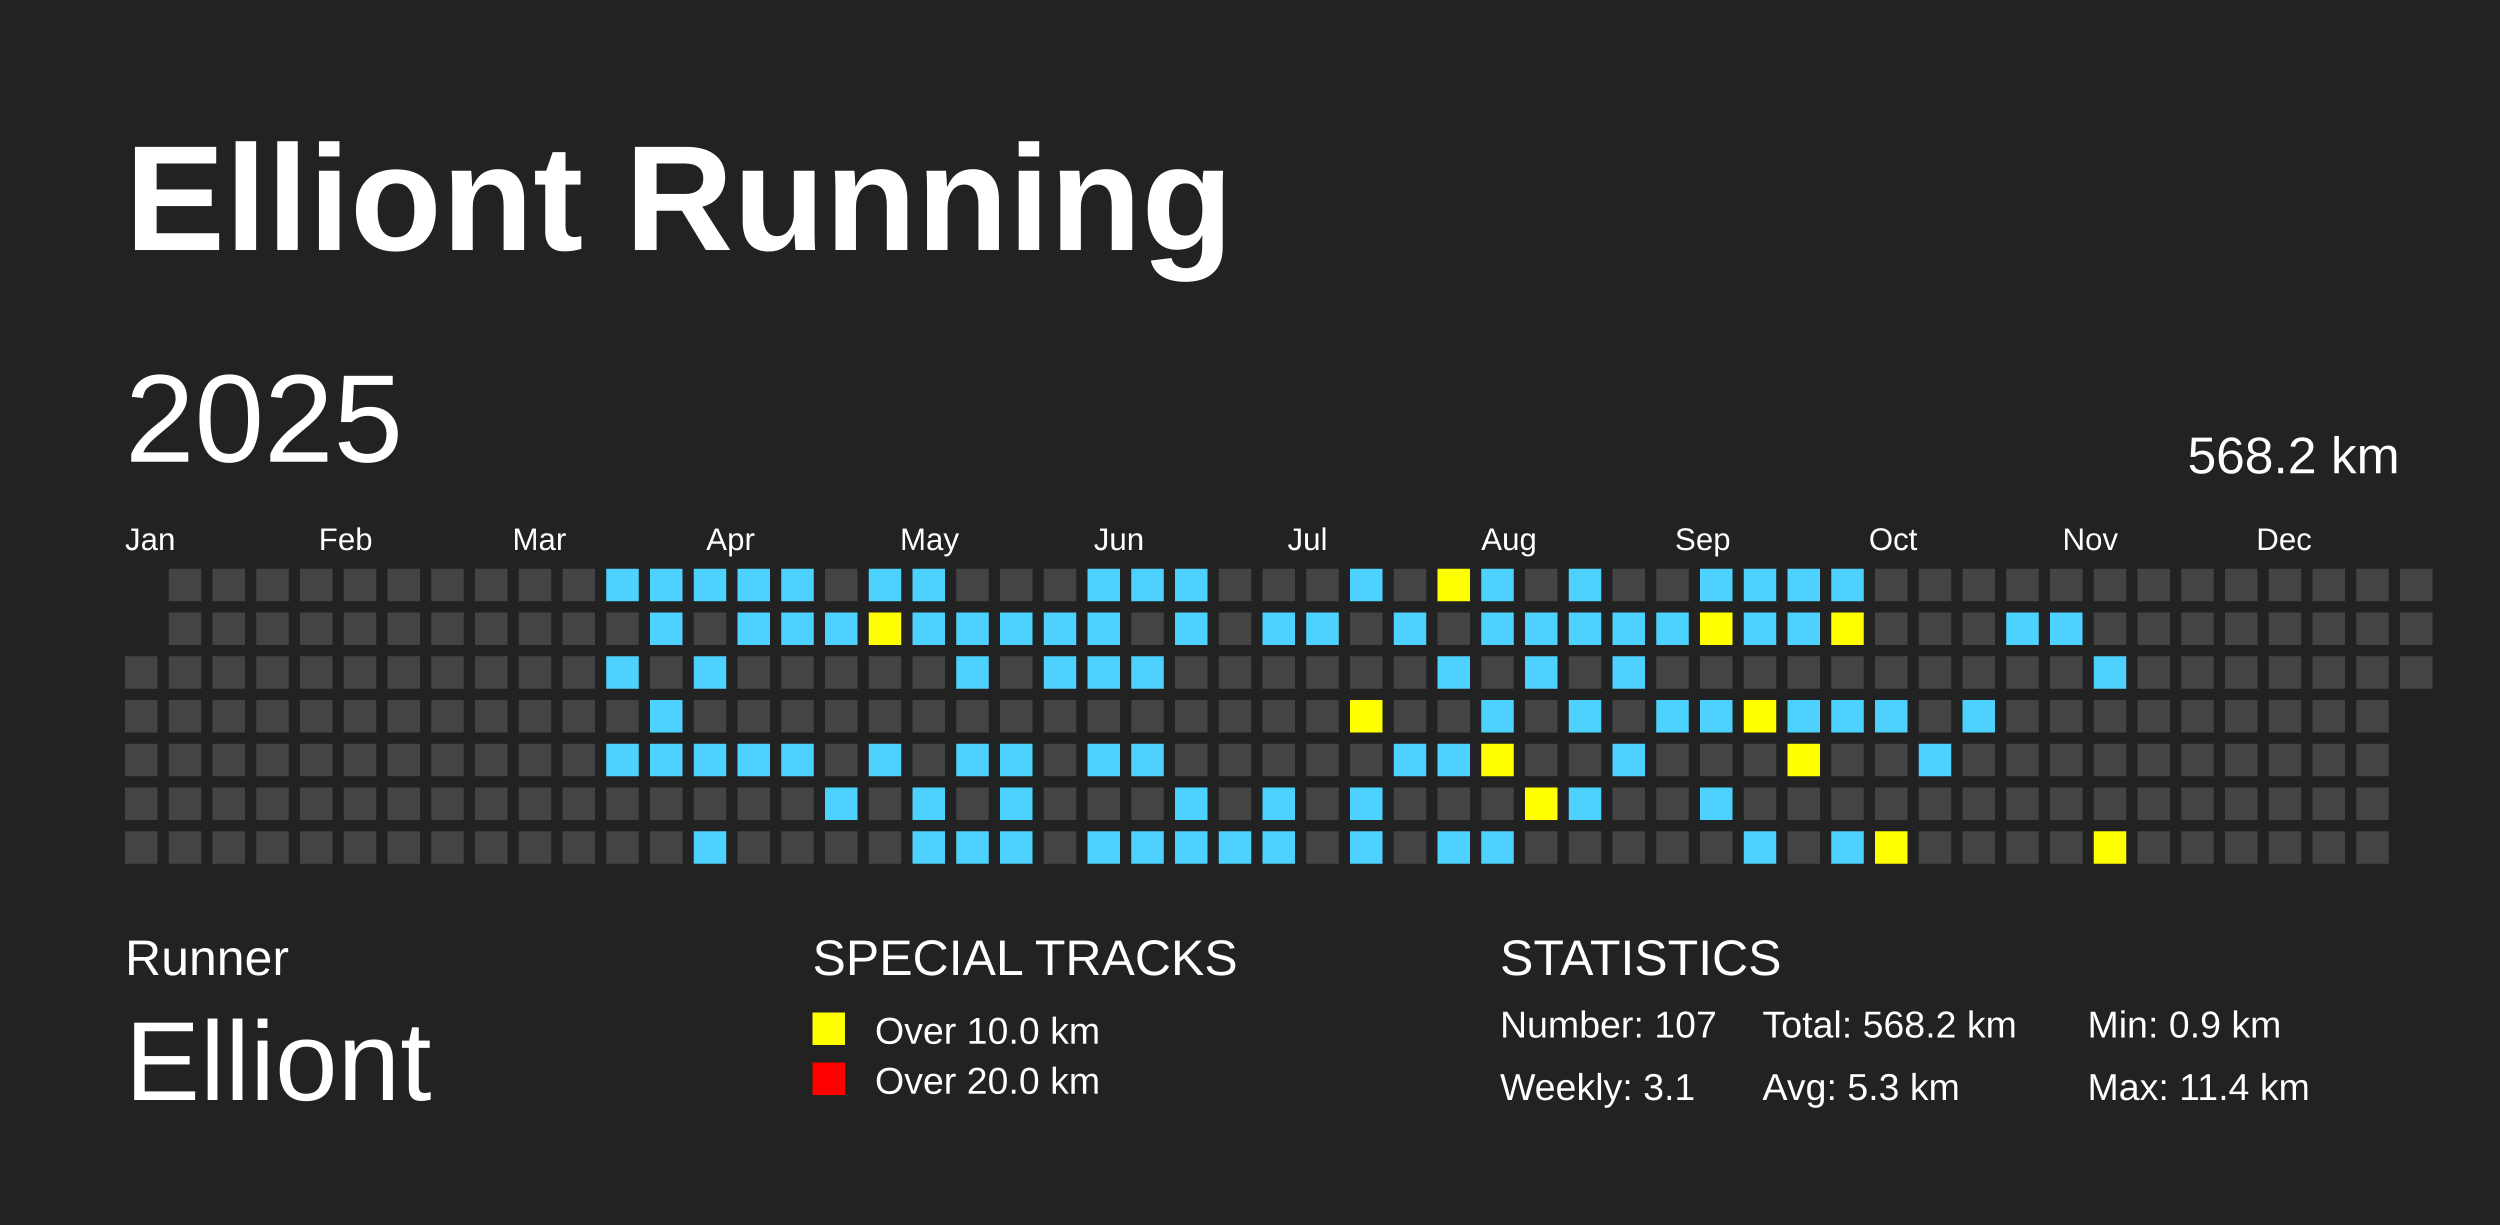
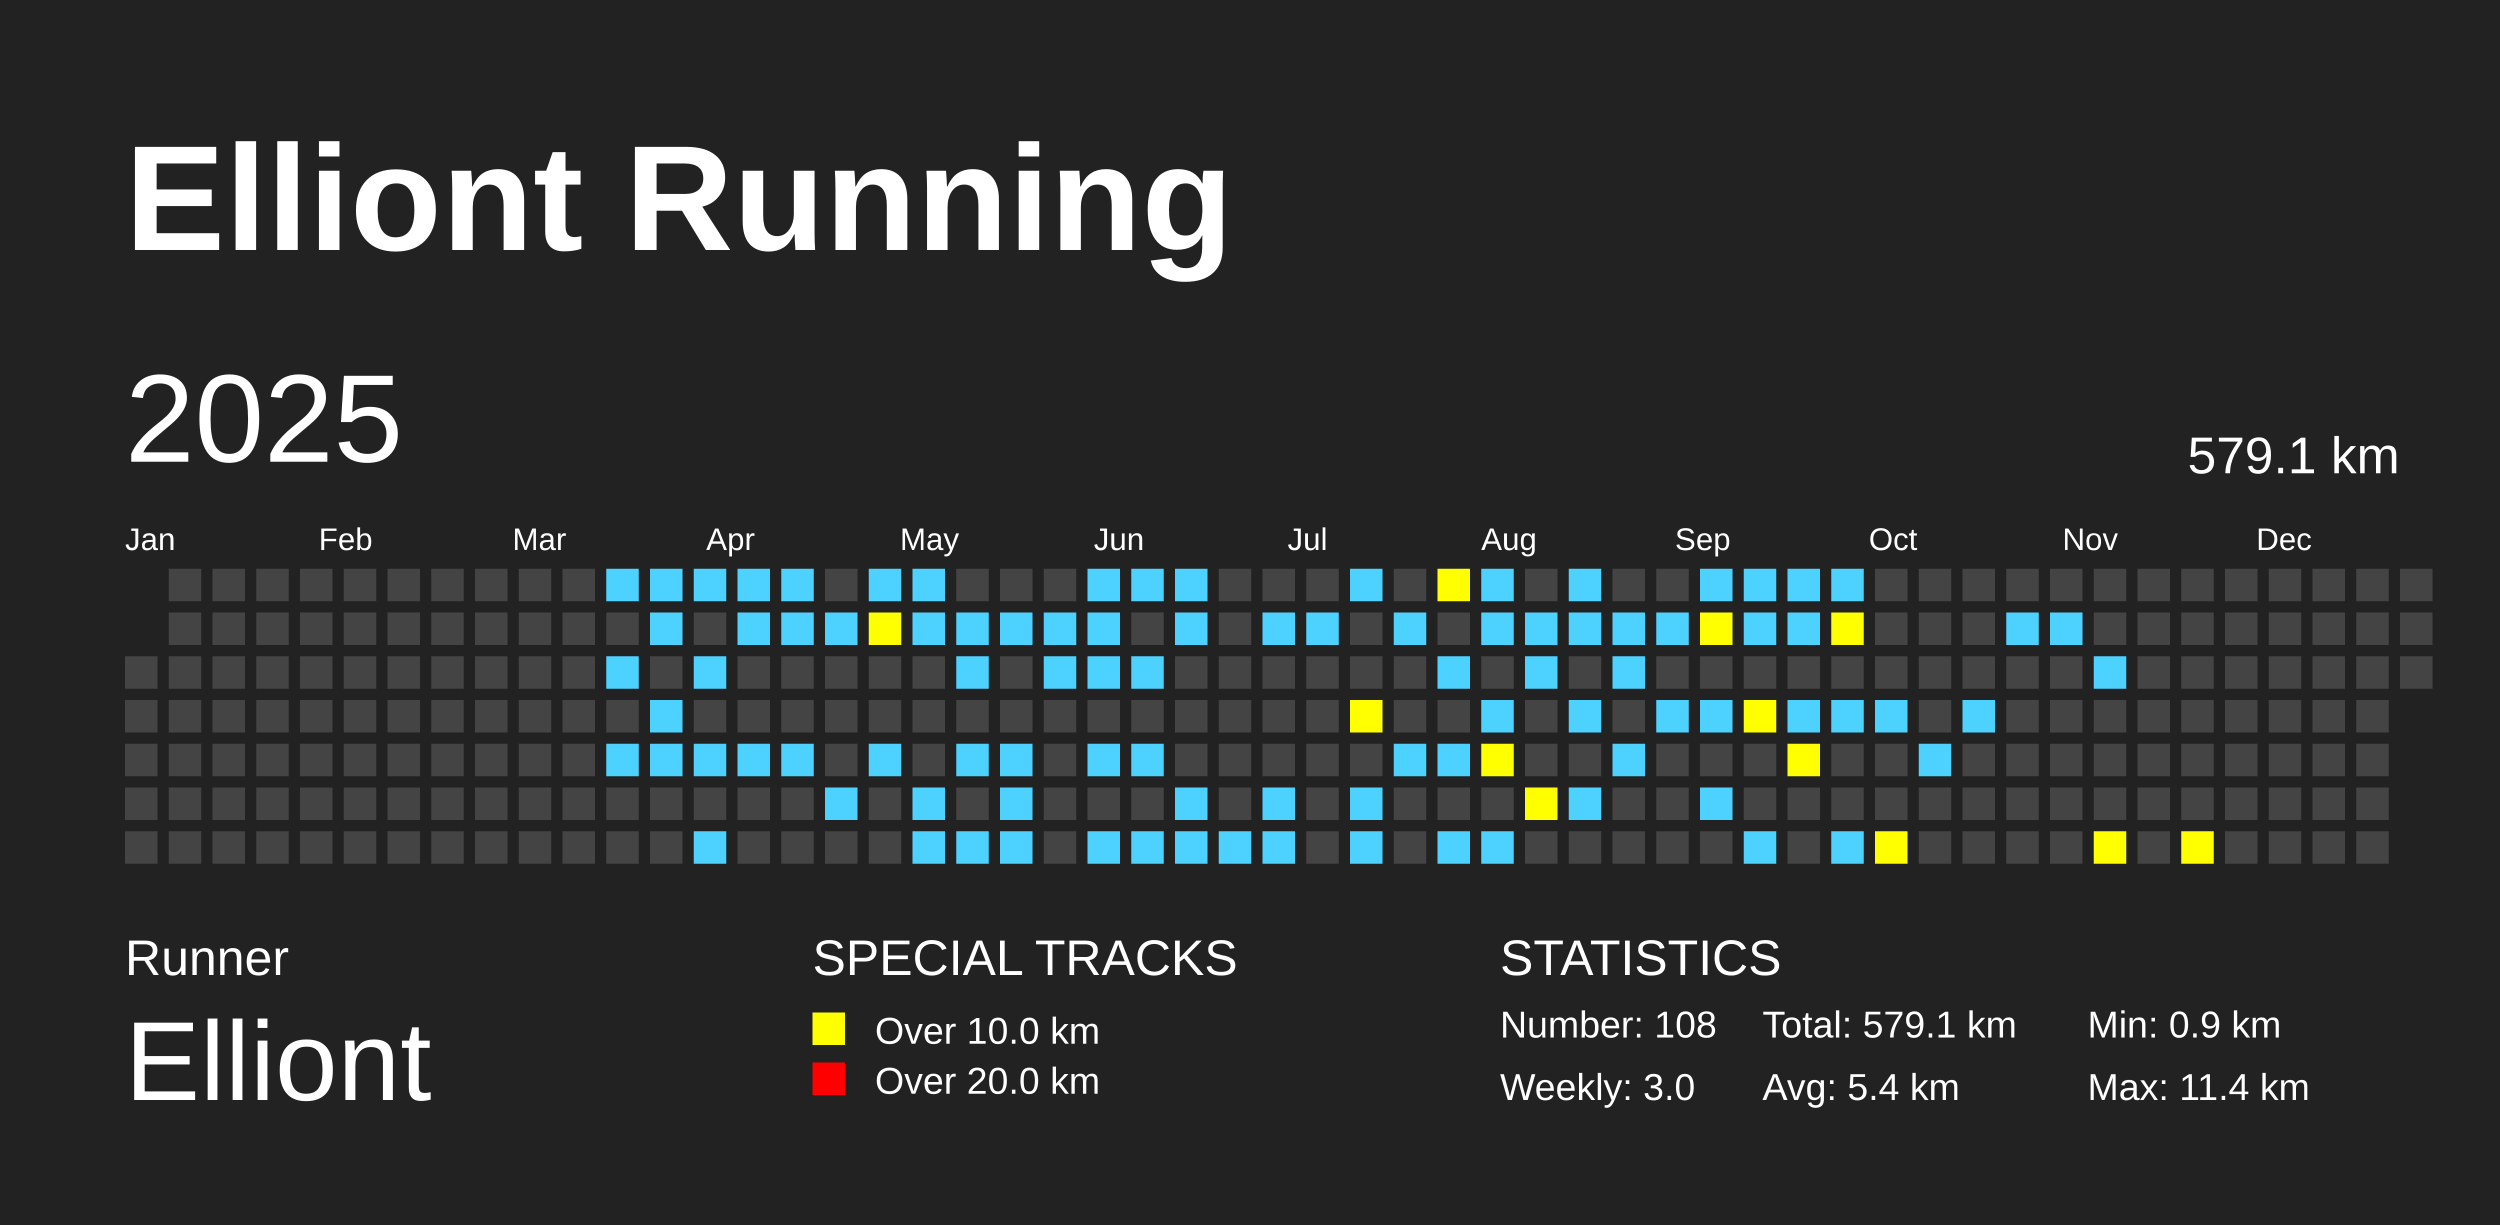
<svg xmlns="http://www.w3.org/2000/svg" baseProfile="full" height="98mm" version="1.1" viewBox="0,0,200,98" width="200mm">
  <defs />
  <rect fill="#222222" height="98" width="200" x="0" y="0" />
  <text fill="#FFFFFF" style="font-size:12px; font-family:Arial; font-weight:bold;" x="10" y="20">Elliont Running</text>
  <text fill="#FFFFFF" style="font-size:4px; font-family:Arial" x="10" y="78">Runner</text>
  <text fill="#FFFFFF" style="font-size:9px; font-family:Arial" x="10" y="88">Elliont</text>
  <text fill="#FFFFFF" style="font-size:4px; font-family:Arial" x="65" y="78">SPECIAL TRACKS</text>
  <rect fill="yellow" height="2.6" width="2.6" x="65" y="81" />
  <text fill="#FFFFFF" style="font-size:3px; font-family:Arial" x="70" y="83.5">Over 10.0 km</text>
  <rect fill="red" height="2.6" width="2.6" x="65" y="85" />
  <text fill="#FFFFFF" style="font-size:3px; font-family:Arial" x="70" y="87.5">Over 20.0 km</text>
  <text fill="#FFFFFF" style="font-size:4px; font-family:Arial" x="120" y="78">STATISTICS</text>
-   <text fill="#FFFFFF" style="font-size:3px; font-family:Arial" x="120" y="83">Number: 107</text>
-   <text fill="#FFFFFF" style="font-size:3px; font-family:Arial" x="120" y="88">Weekly: 3.1</text>
-   <text fill="#FFFFFF" style="font-size:3px; font-family:Arial" x="141" y="83">Total: 568.2 km</text>
-   <text fill="#FFFFFF" style="font-size:3px; font-family:Arial" x="141" y="88">Avg: 5.3 km</text>
+   <text fill="#FFFFFF" style="font-size:3px; font-family:Arial" x="120" y="83">Number: 108</text>
+   <text fill="#FFFFFF" style="font-size:3px; font-family:Arial" x="120" y="88">Weekly: 3.0</text>
+   <text fill="#FFFFFF" style="font-size:3px; font-family:Arial" x="141" y="83">Total: 579.1 km</text>
+   <text fill="#FFFFFF" style="font-size:3px; font-family:Arial" x="141" y="88">Avg: 5.4 km</text>
  <text fill="#FFFFFF" style="font-size:3px; font-family:Arial" x="167" y="83">Min: 0.9 km</text>
  <text fill="#FFFFFF" style="font-size:3px; font-family:Arial" x="167" y="88">Max: 11.4 km</text>
  <text dominant-baseline="hanging" fill="#FFFFFF" style="font-size:10.0px; font-family:Arial;" x="10" y="30">2025</text>
-   <text dominant-baseline="hanging" fill="#FFFFFF" style="font-size:4.125px; font-family:Arial;" x="175" y="35">568.2 km</text>
+   <text dominant-baseline="hanging" fill="#FFFFFF" style="font-size:4.125px; font-family:Arial;" x="175" y="35">579.1 km</text>
  <text fill="#FFFFFF" style="font-size:2.5px; font-family:Arial" x="10.0" y="44">Jan</text>
  <text fill="#FFFFFF" style="font-size:2.5px; font-family:Arial" x="25.5" y="44">Feb</text>
  <text fill="#FFFFFF" style="font-size:2.5px; font-family:Arial" x="41.0" y="44">Mar</text>
  <text fill="#FFFFFF" style="font-size:2.5px; font-family:Arial" x="56.5" y="44">Apr</text>
  <text fill="#FFFFFF" style="font-size:2.5px; font-family:Arial" x="72.0" y="44">May</text>
  <text fill="#FFFFFF" style="font-size:2.5px; font-family:Arial" x="87.5" y="44">Jun</text>
  <text fill="#FFFFFF" style="font-size:2.5px; font-family:Arial" x="103.0" y="44">Jul</text>
  <text fill="#FFFFFF" style="font-size:2.5px; font-family:Arial" x="118.5" y="44">Aug</text>
  <text fill="#FFFFFF" style="font-size:2.5px; font-family:Arial" x="134.0" y="44">Sep</text>
  <text fill="#FFFFFF" style="font-size:2.5px; font-family:Arial" x="149.5" y="44">Oct</text>
  <text fill="#FFFFFF" style="font-size:2.5px; font-family:Arial" x="165.0" y="44">Nov</text>
  <text fill="#FFFFFF" style="font-size:2.5px; font-family:Arial" x="180.5" y="44">Dec</text>
  <rect fill="#444444" height="2.6" width="2.6" x="10.0" y="52.5" />
  <rect fill="#444444" height="2.6" width="2.6" x="10.0" y="56.0" />
  <rect fill="#444444" height="2.6" width="2.6" x="10.0" y="59.5" />
  <rect fill="#444444" height="2.6" width="2.6" x="10.0" y="63.0" />
  <rect fill="#444444" height="2.6" width="2.6" x="10.0" y="66.5" />
  <rect fill="#444444" height="2.6" width="2.6" x="13.5" y="45.5" />
  <rect fill="#444444" height="2.6" width="2.6" x="13.5" y="49.0" />
  <rect fill="#444444" height="2.6" width="2.6" x="13.5" y="52.5" />
  <rect fill="#444444" height="2.6" width="2.6" x="13.5" y="56.0" />
  <rect fill="#444444" height="2.6" width="2.6" x="13.5" y="59.5" />
  <rect fill="#444444" height="2.6" width="2.6" x="13.5" y="63.0" />
  <rect fill="#444444" height="2.6" width="2.6" x="13.5" y="66.5" />
  <rect fill="#444444" height="2.6" width="2.6" x="17.0" y="45.5" />
  <rect fill="#444444" height="2.6" width="2.6" x="17.0" y="49.0" />
  <rect fill="#444444" height="2.6" width="2.6" x="17.0" y="52.5" />
  <rect fill="#444444" height="2.6" width="2.6" x="17.0" y="56.0" />
  <rect fill="#444444" height="2.6" width="2.6" x="17.0" y="59.5" />
  <rect fill="#444444" height="2.6" width="2.6" x="17.0" y="63.0" />
  <rect fill="#444444" height="2.6" width="2.6" x="17.0" y="66.5" />
  <rect fill="#444444" height="2.6" width="2.6" x="20.5" y="45.5" />
  <rect fill="#444444" height="2.6" width="2.6" x="20.5" y="49.0" />
  <rect fill="#444444" height="2.6" width="2.6" x="20.5" y="52.5" />
  <rect fill="#444444" height="2.6" width="2.6" x="20.5" y="56.0" />
  <rect fill="#444444" height="2.6" width="2.6" x="20.5" y="59.5" />
  <rect fill="#444444" height="2.6" width="2.6" x="20.5" y="63.0" />
  <rect fill="#444444" height="2.6" width="2.6" x="20.5" y="66.5" />
  <rect fill="#444444" height="2.6" width="2.6" x="24.0" y="45.5" />
  <rect fill="#444444" height="2.6" width="2.6" x="24.0" y="49.0" />
  <rect fill="#444444" height="2.6" width="2.6" x="24.0" y="52.5" />
  <rect fill="#444444" height="2.6" width="2.6" x="24.0" y="56.0" />
  <rect fill="#444444" height="2.6" width="2.6" x="24.0" y="59.5" />
  <rect fill="#444444" height="2.6" width="2.6" x="24.0" y="63.0" />
  <rect fill="#444444" height="2.6" width="2.6" x="24.0" y="66.5" />
  <rect fill="#444444" height="2.6" width="2.6" x="27.5" y="45.5" />
  <rect fill="#444444" height="2.6" width="2.6" x="27.5" y="49.0" />
  <rect fill="#444444" height="2.6" width="2.6" x="27.5" y="52.5" />
  <rect fill="#444444" height="2.6" width="2.6" x="27.5" y="56.0" />
  <rect fill="#444444" height="2.6" width="2.6" x="27.5" y="59.5" />
  <rect fill="#444444" height="2.6" width="2.6" x="27.5" y="63.0" />
  <rect fill="#444444" height="2.6" width="2.6" x="27.5" y="66.5" />
  <rect fill="#444444" height="2.6" width="2.6" x="31.0" y="45.5" />
  <rect fill="#444444" height="2.6" width="2.6" x="31.0" y="49.0" />
  <rect fill="#444444" height="2.6" width="2.6" x="31.0" y="52.5" />
  <rect fill="#444444" height="2.6" width="2.6" x="31.0" y="56.0" />
  <rect fill="#444444" height="2.6" width="2.6" x="31.0" y="59.5" />
  <rect fill="#444444" height="2.6" width="2.6" x="31.0" y="63.0" />
  <rect fill="#444444" height="2.6" width="2.6" x="31.0" y="66.5" />
  <rect fill="#444444" height="2.6" width="2.6" x="34.5" y="45.5" />
  <rect fill="#444444" height="2.6" width="2.6" x="34.5" y="49.0" />
  <rect fill="#444444" height="2.6" width="2.6" x="34.5" y="52.5" />
  <rect fill="#444444" height="2.6" width="2.6" x="34.5" y="56.0" />
  <rect fill="#444444" height="2.6" width="2.6" x="34.5" y="59.5" />
  <rect fill="#444444" height="2.6" width="2.6" x="34.5" y="63.0" />
  <rect fill="#444444" height="2.6" width="2.6" x="34.5" y="66.5" />
  <rect fill="#444444" height="2.6" width="2.6" x="38.0" y="45.5" />
  <rect fill="#444444" height="2.6" width="2.6" x="38.0" y="49.0" />
  <rect fill="#444444" height="2.6" width="2.6" x="38.0" y="52.5" />
  <rect fill="#444444" height="2.6" width="2.6" x="38.0" y="56.0" />
  <rect fill="#444444" height="2.6" width="2.6" x="38.0" y="59.5" />
  <rect fill="#444444" height="2.6" width="2.6" x="38.0" y="63.0" />
  <rect fill="#444444" height="2.6" width="2.6" x="38.0" y="66.5" />
  <rect fill="#444444" height="2.6" width="2.6" x="41.5" y="45.5" />
  <rect fill="#444444" height="2.6" width="2.6" x="41.5" y="49.0" />
  <rect fill="#444444" height="2.6" width="2.6" x="41.5" y="52.5" />
  <rect fill="#444444" height="2.6" width="2.6" x="41.5" y="56.0" />
  <rect fill="#444444" height="2.6" width="2.6" x="41.5" y="59.5" />
  <rect fill="#444444" height="2.6" width="2.6" x="41.5" y="63.0" />
  <rect fill="#444444" height="2.6" width="2.6" x="41.5" y="66.5" />
  <rect fill="#444444" height="2.6" width="2.6" x="45.0" y="45.5" />
  <rect fill="#444444" height="2.6" width="2.6" x="45.0" y="49.0" />
  <rect fill="#444444" height="2.6" width="2.6" x="45.0" y="52.5" />
  <rect fill="#444444" height="2.6" width="2.6" x="45.0" y="56.0" />
  <rect fill="#444444" height="2.6" width="2.6" x="45.0" y="59.5" />
  <rect fill="#444444" height="2.6" width="2.6" x="45.0" y="63.0" />
  <rect fill="#444444" height="2.6" width="2.6" x="45.0" y="66.5" />
  <rect fill="#4DD2FF" height="2.6" width="2.6" x="48.5" y="45.5" />
  <rect fill="#444444" height="2.6" width="2.6" x="48.5" y="49.0" />
  <rect fill="#4DD2FF" height="2.6" width="2.6" x="48.5" y="52.5" />
  <rect fill="#444444" height="2.6" width="2.6" x="48.5" y="56.0" />
  <rect fill="#4DD2FF" height="2.6" width="2.6" x="48.5" y="59.5" />
  <rect fill="#444444" height="2.6" width="2.6" x="48.5" y="63.0" />
  <rect fill="#444444" height="2.6" width="2.6" x="48.5" y="66.5" />
  <rect fill="#4DD2FF" height="2.6" width="2.6" x="52.0" y="45.5" />
  <rect fill="#4DD2FF" height="2.6" width="2.6" x="52.0" y="49.0" />
  <rect fill="#444444" height="2.6" width="2.6" x="52.0" y="52.5" />
  <rect fill="#4DD2FF" height="2.6" width="2.6" x="52.0" y="56.0" />
  <rect fill="#4DD2FF" height="2.6" width="2.6" x="52.0" y="59.5" />
  <rect fill="#444444" height="2.6" width="2.6" x="52.0" y="63.0" />
  <rect fill="#444444" height="2.6" width="2.6" x="52.0" y="66.5" />
  <rect fill="#4DD2FF" height="2.6" width="2.6" x="55.5" y="45.5" />
  <rect fill="#444444" height="2.6" width="2.6" x="55.5" y="49.0" />
  <rect fill="#4DD2FF" height="2.6" width="2.6" x="55.5" y="52.5" />
  <rect fill="#444444" height="2.6" width="2.6" x="55.5" y="56.0" />
  <rect fill="#4DD2FF" height="2.6" width="2.6" x="55.5" y="59.5" />
  <rect fill="#444444" height="2.6" width="2.6" x="55.5" y="63.0" />
  <rect fill="#4DD2FF" height="2.6" width="2.6" x="55.5" y="66.5" />
  <rect fill="#4DD2FF" height="2.6" width="2.6" x="59.0" y="45.5" />
  <rect fill="#4DD2FF" height="2.6" width="2.6" x="59.0" y="49.0" />
  <rect fill="#444444" height="2.6" width="2.6" x="59.0" y="52.5" />
  <rect fill="#444444" height="2.6" width="2.6" x="59.0" y="56.0" />
  <rect fill="#4DD2FF" height="2.6" width="2.6" x="59.0" y="59.5" />
  <rect fill="#444444" height="2.6" width="2.6" x="59.0" y="63.0" />
  <rect fill="#444444" height="2.6" width="2.6" x="59.0" y="66.5" />
  <rect fill="#4DD2FF" height="2.6" width="2.6" x="62.5" y="45.5" />
  <rect fill="#4DD2FF" height="2.6" width="2.6" x="62.5" y="49.0" />
  <rect fill="#444444" height="2.6" width="2.6" x="62.5" y="52.5" />
  <rect fill="#444444" height="2.6" width="2.6" x="62.5" y="56.0" />
  <rect fill="#4DD2FF" height="2.6" width="2.6" x="62.5" y="59.5" />
  <rect fill="#444444" height="2.6" width="2.6" x="62.5" y="63.0" />
  <rect fill="#444444" height="2.6" width="2.6" x="62.5" y="66.5" />
  <rect fill="#444444" height="2.6" width="2.6" x="66.0" y="45.5" />
  <rect fill="#4DD2FF" height="2.6" width="2.6" x="66.0" y="49.0" />
  <rect fill="#444444" height="2.6" width="2.6" x="66.0" y="52.5" />
  <rect fill="#444444" height="2.6" width="2.6" x="66.0" y="56.0" />
  <rect fill="#444444" height="2.6" width="2.6" x="66.0" y="59.5" />
  <rect fill="#4DD2FF" height="2.6" width="2.6" x="66.0" y="63.0" />
  <rect fill="#444444" height="2.6" width="2.6" x="66.0" y="66.5" />
  <rect fill="#4DD2FF" height="2.6" width="2.6" x="69.5" y="45.5" />
  <rect fill="yellow" height="2.6" width="2.6" x="69.5" y="49.0" />
  <rect fill="#444444" height="2.6" width="2.6" x="69.5" y="52.5" />
  <rect fill="#444444" height="2.6" width="2.6" x="69.5" y="56.0" />
  <rect fill="#4DD2FF" height="2.6" width="2.6" x="69.5" y="59.5" />
  <rect fill="#444444" height="2.6" width="2.6" x="69.5" y="63.0" />
  <rect fill="#444444" height="2.6" width="2.6" x="69.5" y="66.5" />
  <rect fill="#4DD2FF" height="2.6" width="2.6" x="73.0" y="45.5" />
  <rect fill="#4DD2FF" height="2.6" width="2.6" x="73.0" y="49.0" />
  <rect fill="#444444" height="2.6" width="2.6" x="73.0" y="52.5" />
  <rect fill="#444444" height="2.6" width="2.6" x="73.0" y="56.0" />
  <rect fill="#444444" height="2.6" width="2.6" x="73.0" y="59.5" />
  <rect fill="#4DD2FF" height="2.6" width="2.6" x="73.0" y="63.0" />
  <rect fill="#4DD2FF" height="2.6" width="2.6" x="73.0" y="66.5" />
  <rect fill="#444444" height="2.6" width="2.6" x="76.5" y="45.5" />
  <rect fill="#4DD2FF" height="2.6" width="2.6" x="76.5" y="49.0" />
  <rect fill="#4DD2FF" height="2.6" width="2.6" x="76.5" y="52.5" />
  <rect fill="#444444" height="2.6" width="2.6" x="76.5" y="56.0" />
  <rect fill="#4DD2FF" height="2.6" width="2.6" x="76.5" y="59.5" />
  <rect fill="#444444" height="2.6" width="2.6" x="76.5" y="63.0" />
  <rect fill="#4DD2FF" height="2.6" width="2.6" x="76.5" y="66.5" />
  <rect fill="#444444" height="2.6" width="2.6" x="80.0" y="45.5" />
  <rect fill="#4DD2FF" height="2.6" width="2.6" x="80.0" y="49.0" />
  <rect fill="#444444" height="2.6" width="2.6" x="80.0" y="52.5" />
  <rect fill="#444444" height="2.6" width="2.6" x="80.0" y="56.0" />
  <rect fill="#4DD2FF" height="2.6" width="2.6" x="80.0" y="59.5" />
  <rect fill="#4DD2FF" height="2.6" width="2.6" x="80.0" y="63.0" />
  <rect fill="#4DD2FF" height="2.6" width="2.6" x="80.0" y="66.5" />
  <rect fill="#444444" height="2.6" width="2.6" x="83.5" y="45.5" />
  <rect fill="#4DD2FF" height="2.6" width="2.6" x="83.5" y="49.0" />
  <rect fill="#4DD2FF" height="2.6" width="2.6" x="83.5" y="52.5" />
  <rect fill="#444444" height="2.6" width="2.6" x="83.5" y="56.0" />
  <rect fill="#444444" height="2.6" width="2.6" x="83.5" y="59.5" />
  <rect fill="#444444" height="2.6" width="2.6" x="83.5" y="63.0" />
  <rect fill="#444444" height="2.6" width="2.6" x="83.5" y="66.5" />
  <rect fill="#4DD2FF" height="2.6" width="2.6" x="87.0" y="45.5" />
  <rect fill="#4DD2FF" height="2.6" width="2.6" x="87.0" y="49.0" />
  <rect fill="#4DD2FF" height="2.6" width="2.6" x="87.0" y="52.5" />
  <rect fill="#444444" height="2.6" width="2.6" x="87.0" y="56.0" />
  <rect fill="#4DD2FF" height="2.6" width="2.6" x="87.0" y="59.5" />
  <rect fill="#444444" height="2.6" width="2.6" x="87.0" y="63.0" />
  <rect fill="#4DD2FF" height="2.6" width="2.6" x="87.0" y="66.5" />
  <rect fill="#4DD2FF" height="2.6" width="2.6" x="90.5" y="45.5" />
  <rect fill="#444444" height="2.6" width="2.6" x="90.5" y="49.0" />
  <rect fill="#4DD2FF" height="2.6" width="2.6" x="90.5" y="52.5" />
  <rect fill="#444444" height="2.6" width="2.6" x="90.5" y="56.0" />
  <rect fill="#4DD2FF" height="2.6" width="2.6" x="90.5" y="59.5" />
  <rect fill="#444444" height="2.6" width="2.6" x="90.5" y="63.0" />
  <rect fill="#4DD2FF" height="2.6" width="2.6" x="90.5" y="66.5" />
  <rect fill="#4DD2FF" height="2.6" width="2.6" x="94.0" y="45.5" />
  <rect fill="#4DD2FF" height="2.6" width="2.6" x="94.0" y="49.0" />
  <rect fill="#444444" height="2.6" width="2.6" x="94.0" y="52.5" />
  <rect fill="#444444" height="2.6" width="2.6" x="94.0" y="56.0" />
  <rect fill="#444444" height="2.6" width="2.6" x="94.0" y="59.5" />
  <rect fill="#4DD2FF" height="2.6" width="2.6" x="94.0" y="63.0" />
  <rect fill="#4DD2FF" height="2.6" width="2.6" x="94.0" y="66.5" />
  <rect fill="#444444" height="2.6" width="2.6" x="97.5" y="45.5" />
  <rect fill="#444444" height="2.6" width="2.6" x="97.5" y="49.0" />
  <rect fill="#444444" height="2.6" width="2.6" x="97.5" y="52.5" />
  <rect fill="#444444" height="2.6" width="2.6" x="97.5" y="56.0" />
  <rect fill="#444444" height="2.6" width="2.6" x="97.5" y="59.5" />
  <rect fill="#444444" height="2.6" width="2.6" x="97.5" y="63.0" />
  <rect fill="#4DD2FF" height="2.6" width="2.6" x="97.5" y="66.5" />
  <rect fill="#444444" height="2.6" width="2.6" x="101.0" y="45.5" />
  <rect fill="#4DD2FF" height="2.6" width="2.6" x="101.0" y="49.0" />
  <rect fill="#444444" height="2.6" width="2.6" x="101.0" y="52.5" />
  <rect fill="#444444" height="2.6" width="2.6" x="101.0" y="56.0" />
  <rect fill="#444444" height="2.6" width="2.6" x="101.0" y="59.5" />
  <rect fill="#4DD2FF" height="2.6" width="2.6" x="101.0" y="63.0" />
  <rect fill="#4DD2FF" height="2.6" width="2.6" x="101.0" y="66.5" />
  <rect fill="#444444" height="2.6" width="2.6" x="104.5" y="45.5" />
  <rect fill="#4DD2FF" height="2.6" width="2.6" x="104.5" y="49.0" />
  <rect fill="#444444" height="2.6" width="2.6" x="104.5" y="52.5" />
  <rect fill="#444444" height="2.6" width="2.6" x="104.5" y="56.0" />
  <rect fill="#444444" height="2.6" width="2.6" x="104.5" y="59.5" />
  <rect fill="#444444" height="2.6" width="2.6" x="104.5" y="63.0" />
  <rect fill="#444444" height="2.6" width="2.6" x="104.5" y="66.5" />
  <rect fill="#4DD2FF" height="2.6" width="2.6" x="108.0" y="45.5" />
  <rect fill="#444444" height="2.6" width="2.6" x="108.0" y="49.0" />
  <rect fill="#444444" height="2.6" width="2.6" x="108.0" y="52.5" />
  <rect fill="yellow" height="2.6" width="2.6" x="108.0" y="56.0" />
  <rect fill="#444444" height="2.6" width="2.6" x="108.0" y="59.5" />
  <rect fill="#4DD2FF" height="2.6" width="2.6" x="108.0" y="63.0" />
  <rect fill="#4DD2FF" height="2.6" width="2.6" x="108.0" y="66.5" />
  <rect fill="#444444" height="2.6" width="2.6" x="111.5" y="45.5" />
  <rect fill="#4DD2FF" height="2.6" width="2.6" x="111.5" y="49.0" />
  <rect fill="#444444" height="2.6" width="2.6" x="111.5" y="52.5" />
  <rect fill="#444444" height="2.6" width="2.6" x="111.5" y="56.0" />
  <rect fill="#4DD2FF" height="2.6" width="2.6" x="111.5" y="59.5" />
  <rect fill="#444444" height="2.6" width="2.6" x="111.5" y="63.0" />
  <rect fill="#444444" height="2.6" width="2.6" x="111.5" y="66.5" />
  <rect fill="yellow" height="2.6" width="2.6" x="115.0" y="45.5" />
  <rect fill="#444444" height="2.6" width="2.6" x="115.0" y="49.0" />
  <rect fill="#4DD2FF" height="2.6" width="2.6" x="115.0" y="52.5" />
  <rect fill="#444444" height="2.6" width="2.6" x="115.0" y="56.0" />
  <rect fill="#4DD2FF" height="2.6" width="2.6" x="115.0" y="59.5" />
  <rect fill="#444444" height="2.6" width="2.6" x="115.0" y="63.0" />
  <rect fill="#4DD2FF" height="2.6" width="2.6" x="115.0" y="66.5" />
  <rect fill="#4DD2FF" height="2.6" width="2.6" x="118.5" y="45.5" />
  <rect fill="#4DD2FF" height="2.6" width="2.6" x="118.5" y="49.0" />
  <rect fill="#444444" height="2.6" width="2.6" x="118.5" y="52.5" />
  <rect fill="#4DD2FF" height="2.6" width="2.6" x="118.5" y="56.0" />
  <rect fill="yellow" height="2.6" width="2.6" x="118.5" y="59.5" />
  <rect fill="#444444" height="2.6" width="2.6" x="118.5" y="63.0" />
  <rect fill="#4DD2FF" height="2.6" width="2.6" x="118.5" y="66.5" />
  <rect fill="#444444" height="2.6" width="2.6" x="122.0" y="45.5" />
  <rect fill="#4DD2FF" height="2.6" width="2.6" x="122.0" y="49.0" />
  <rect fill="#4DD2FF" height="2.6" width="2.6" x="122.0" y="52.5" />
  <rect fill="#444444" height="2.6" width="2.6" x="122.0" y="56.0" />
  <rect fill="#444444" height="2.6" width="2.6" x="122.0" y="59.5" />
  <rect fill="yellow" height="2.6" width="2.6" x="122.0" y="63.0" />
  <rect fill="#444444" height="2.6" width="2.6" x="122.0" y="66.5" />
  <rect fill="#4DD2FF" height="2.6" width="2.6" x="125.5" y="45.5" />
  <rect fill="#4DD2FF" height="2.6" width="2.6" x="125.5" y="49.0" />
  <rect fill="#444444" height="2.6" width="2.6" x="125.5" y="52.5" />
  <rect fill="#4DD2FF" height="2.6" width="2.6" x="125.5" y="56.0" />
  <rect fill="#444444" height="2.6" width="2.6" x="125.5" y="59.5" />
  <rect fill="#4DD2FF" height="2.6" width="2.6" x="125.5" y="63.0" />
  <rect fill="#444444" height="2.6" width="2.6" x="125.5" y="66.5" />
  <rect fill="#444444" height="2.6" width="2.6" x="129.0" y="45.5" />
  <rect fill="#4DD2FF" height="2.6" width="2.6" x="129.0" y="49.0" />
  <rect fill="#4DD2FF" height="2.6" width="2.6" x="129.0" y="52.5" />
  <rect fill="#444444" height="2.6" width="2.6" x="129.0" y="56.0" />
  <rect fill="#4DD2FF" height="2.6" width="2.6" x="129.0" y="59.5" />
  <rect fill="#444444" height="2.6" width="2.6" x="129.0" y="63.0" />
  <rect fill="#444444" height="2.6" width="2.6" x="129.0" y="66.5" />
  <rect fill="#444444" height="2.6" width="2.6" x="132.5" y="45.5" />
  <rect fill="#4DD2FF" height="2.6" width="2.6" x="132.5" y="49.0" />
  <rect fill="#444444" height="2.6" width="2.6" x="132.5" y="52.5" />
  <rect fill="#4DD2FF" height="2.6" width="2.6" x="132.5" y="56.0" />
  <rect fill="#444444" height="2.6" width="2.6" x="132.5" y="59.5" />
  <rect fill="#444444" height="2.6" width="2.6" x="132.5" y="63.0" />
  <rect fill="#444444" height="2.6" width="2.6" x="132.5" y="66.5" />
  <rect fill="#4DD2FF" height="2.6" width="2.6" x="136.0" y="45.5" />
  <rect fill="yellow" height="2.6" width="2.6" x="136.0" y="49.0" />
  <rect fill="#444444" height="2.6" width="2.6" x="136.0" y="52.5" />
  <rect fill="#4DD2FF" height="2.6" width="2.6" x="136.0" y="56.0" />
  <rect fill="#444444" height="2.6" width="2.6" x="136.0" y="59.5" />
  <rect fill="#4DD2FF" height="2.6" width="2.6" x="136.0" y="63.0" />
  <rect fill="#444444" height="2.6" width="2.6" x="136.0" y="66.5" />
  <rect fill="#4DD2FF" height="2.6" width="2.6" x="139.5" y="45.5" />
  <rect fill="#4DD2FF" height="2.6" width="2.6" x="139.5" y="49.0" />
  <rect fill="#444444" height="2.6" width="2.6" x="139.5" y="52.5" />
  <rect fill="yellow" height="2.6" width="2.6" x="139.5" y="56.0" />
  <rect fill="#444444" height="2.6" width="2.6" x="139.5" y="59.5" />
  <rect fill="#444444" height="2.6" width="2.6" x="139.5" y="63.0" />
  <rect fill="#4DD2FF" height="2.6" width="2.6" x="139.5" y="66.5" />
  <rect fill="#4DD2FF" height="2.6" width="2.6" x="143.0" y="45.5" />
  <rect fill="#4DD2FF" height="2.6" width="2.6" x="143.0" y="49.0" />
  <rect fill="#444444" height="2.6" width="2.6" x="143.0" y="52.5" />
  <rect fill="#4DD2FF" height="2.6" width="2.6" x="143.0" y="56.0" />
  <rect fill="yellow" height="2.6" width="2.6" x="143.0" y="59.5" />
  <rect fill="#444444" height="2.6" width="2.6" x="143.0" y="63.0" />
  <rect fill="#444444" height="2.6" width="2.6" x="143.0" y="66.5" />
  <rect fill="#4DD2FF" height="2.6" width="2.6" x="146.5" y="45.5" />
  <rect fill="yellow" height="2.6" width="2.6" x="146.5" y="49.0" />
  <rect fill="#444444" height="2.6" width="2.6" x="146.5" y="52.5" />
  <rect fill="#4DD2FF" height="2.6" width="2.6" x="146.5" y="56.0" />
  <rect fill="#444444" height="2.6" width="2.6" x="146.5" y="59.5" />
  <rect fill="#444444" height="2.6" width="2.6" x="146.5" y="63.0" />
  <rect fill="#4DD2FF" height="2.6" width="2.6" x="146.5" y="66.5" />
  <rect fill="#444444" height="2.6" width="2.6" x="150.0" y="45.5" />
  <rect fill="#444444" height="2.6" width="2.6" x="150.0" y="49.0" />
  <rect fill="#444444" height="2.6" width="2.6" x="150.0" y="52.5" />
  <rect fill="#4DD2FF" height="2.6" width="2.6" x="150.0" y="56.0" />
  <rect fill="#444444" height="2.6" width="2.6" x="150.0" y="59.5" />
  <rect fill="#444444" height="2.6" width="2.6" x="150.0" y="63.0" />
  <rect fill="yellow" height="2.6" width="2.6" x="150.0" y="66.5" />
  <rect fill="#444444" height="2.6" width="2.6" x="153.5" y="45.5" />
  <rect fill="#444444" height="2.6" width="2.6" x="153.5" y="49.0" />
  <rect fill="#444444" height="2.6" width="2.6" x="153.5" y="52.5" />
  <rect fill="#444444" height="2.6" width="2.6" x="153.5" y="56.0" />
  <rect fill="#4DD2FF" height="2.6" width="2.6" x="153.5" y="59.5" />
  <rect fill="#444444" height="2.6" width="2.6" x="153.5" y="63.0" />
  <rect fill="#444444" height="2.6" width="2.6" x="153.5" y="66.5" />
  <rect fill="#444444" height="2.6" width="2.6" x="157.0" y="45.5" />
  <rect fill="#444444" height="2.6" width="2.6" x="157.0" y="49.0" />
  <rect fill="#444444" height="2.6" width="2.6" x="157.0" y="52.5" />
  <rect fill="#4DD2FF" height="2.6" width="2.6" x="157.0" y="56.0" />
  <rect fill="#444444" height="2.6" width="2.6" x="157.0" y="59.5" />
  <rect fill="#444444" height="2.6" width="2.6" x="157.0" y="63.0" />
  <rect fill="#444444" height="2.6" width="2.6" x="157.0" y="66.5" />
  <rect fill="#444444" height="2.6" width="2.6" x="160.5" y="45.5" />
  <rect fill="#4DD2FF" height="2.6" width="2.6" x="160.5" y="49.0" />
  <rect fill="#444444" height="2.6" width="2.6" x="160.5" y="52.5" />
  <rect fill="#444444" height="2.6" width="2.6" x="160.5" y="56.0" />
  <rect fill="#444444" height="2.6" width="2.6" x="160.5" y="59.5" />
  <rect fill="#444444" height="2.6" width="2.6" x="160.5" y="63.0" />
  <rect fill="#444444" height="2.6" width="2.6" x="160.5" y="66.5" />
  <rect fill="#444444" height="2.6" width="2.6" x="164.0" y="45.5" />
  <rect fill="#4DD2FF" height="2.6" width="2.6" x="164.0" y="49.0" />
  <rect fill="#444444" height="2.6" width="2.6" x="164.0" y="52.5" />
  <rect fill="#444444" height="2.6" width="2.6" x="164.0" y="56.0" />
  <rect fill="#444444" height="2.6" width="2.6" x="164.0" y="59.5" />
  <rect fill="#444444" height="2.6" width="2.6" x="164.0" y="63.0" />
  <rect fill="#444444" height="2.6" width="2.6" x="164.0" y="66.5" />
  <rect fill="#444444" height="2.6" width="2.6" x="167.5" y="45.5" />
  <rect fill="#444444" height="2.6" width="2.6" x="167.5" y="49.0" />
  <rect fill="#4DD2FF" height="2.6" width="2.6" x="167.5" y="52.5" />
  <rect fill="#444444" height="2.6" width="2.6" x="167.5" y="56.0" />
  <rect fill="#444444" height="2.6" width="2.6" x="167.5" y="59.5" />
  <rect fill="#444444" height="2.6" width="2.6" x="167.5" y="63.0" />
  <rect fill="yellow" height="2.6" width="2.6" x="167.5" y="66.5" />
  <rect fill="#444444" height="2.6" width="2.6" x="171.0" y="45.5" />
  <rect fill="#444444" height="2.6" width="2.6" x="171.0" y="49.0" />
  <rect fill="#444444" height="2.6" width="2.6" x="171.0" y="52.5" />
  <rect fill="#444444" height="2.6" width="2.6" x="171.0" y="56.0" />
  <rect fill="#444444" height="2.6" width="2.6" x="171.0" y="59.5" />
  <rect fill="#444444" height="2.6" width="2.6" x="171.0" y="63.0" />
  <rect fill="#444444" height="2.6" width="2.6" x="171.0" y="66.5" />
  <rect fill="#444444" height="2.6" width="2.6" x="174.5" y="45.5" />
  <rect fill="#444444" height="2.6" width="2.6" x="174.5" y="49.0" />
  <rect fill="#444444" height="2.6" width="2.6" x="174.5" y="52.5" />
  <rect fill="#444444" height="2.6" width="2.6" x="174.5" y="56.0" />
  <rect fill="#444444" height="2.6" width="2.6" x="174.5" y="59.5" />
  <rect fill="#444444" height="2.6" width="2.6" x="174.5" y="63.0" />
-   <rect fill="#444444" height="2.6" width="2.6" x="174.5" y="66.5" />
+   <rect fill="yellow" height="2.6" width="2.6" x="174.5" y="66.5" />
  <rect fill="#444444" height="2.6" width="2.6" x="178.0" y="45.5" />
  <rect fill="#444444" height="2.6" width="2.6" x="178.0" y="49.0" />
  <rect fill="#444444" height="2.6" width="2.6" x="178.0" y="52.5" />
  <rect fill="#444444" height="2.6" width="2.6" x="178.0" y="56.0" />
  <rect fill="#444444" height="2.6" width="2.6" x="178.0" y="59.5" />
  <rect fill="#444444" height="2.6" width="2.6" x="178.0" y="63.0" />
  <rect fill="#444444" height="2.6" width="2.6" x="178.0" y="66.5" />
  <rect fill="#444444" height="2.6" width="2.6" x="181.5" y="45.5" />
  <rect fill="#444444" height="2.6" width="2.6" x="181.5" y="49.0" />
  <rect fill="#444444" height="2.6" width="2.6" x="181.5" y="52.5" />
  <rect fill="#444444" height="2.6" width="2.6" x="181.5" y="56.0" />
  <rect fill="#444444" height="2.6" width="2.6" x="181.5" y="59.5" />
  <rect fill="#444444" height="2.6" width="2.6" x="181.5" y="63.0" />
  <rect fill="#444444" height="2.6" width="2.6" x="181.5" y="66.5" />
  <rect fill="#444444" height="2.6" width="2.6" x="185.0" y="45.5" />
  <rect fill="#444444" height="2.6" width="2.6" x="185.0" y="49.0" />
  <rect fill="#444444" height="2.6" width="2.6" x="185.0" y="52.5" />
  <rect fill="#444444" height="2.6" width="2.6" x="185.0" y="56.0" />
  <rect fill="#444444" height="2.6" width="2.6" x="185.0" y="59.5" />
  <rect fill="#444444" height="2.6" width="2.6" x="185.0" y="63.0" />
  <rect fill="#444444" height="2.6" width="2.6" x="185.0" y="66.5" />
  <rect fill="#444444" height="2.6" width="2.6" x="188.5" y="45.5" />
  <rect fill="#444444" height="2.6" width="2.6" x="188.5" y="49.0" />
  <rect fill="#444444" height="2.6" width="2.6" x="188.5" y="52.5" />
  <rect fill="#444444" height="2.6" width="2.6" x="188.5" y="56.0" />
  <rect fill="#444444" height="2.6" width="2.6" x="188.5" y="59.5" />
  <rect fill="#444444" height="2.6" width="2.6" x="188.5" y="63.0" />
  <rect fill="#444444" height="2.6" width="2.6" x="188.5" y="66.5" />
  <rect fill="#444444" height="2.6" width="2.6" x="192.0" y="45.5" />
  <rect fill="#444444" height="2.6" width="2.6" x="192.0" y="49.0" />
  <rect fill="#444444" height="2.6" width="2.6" x="192.0" y="52.5" />
</svg>
